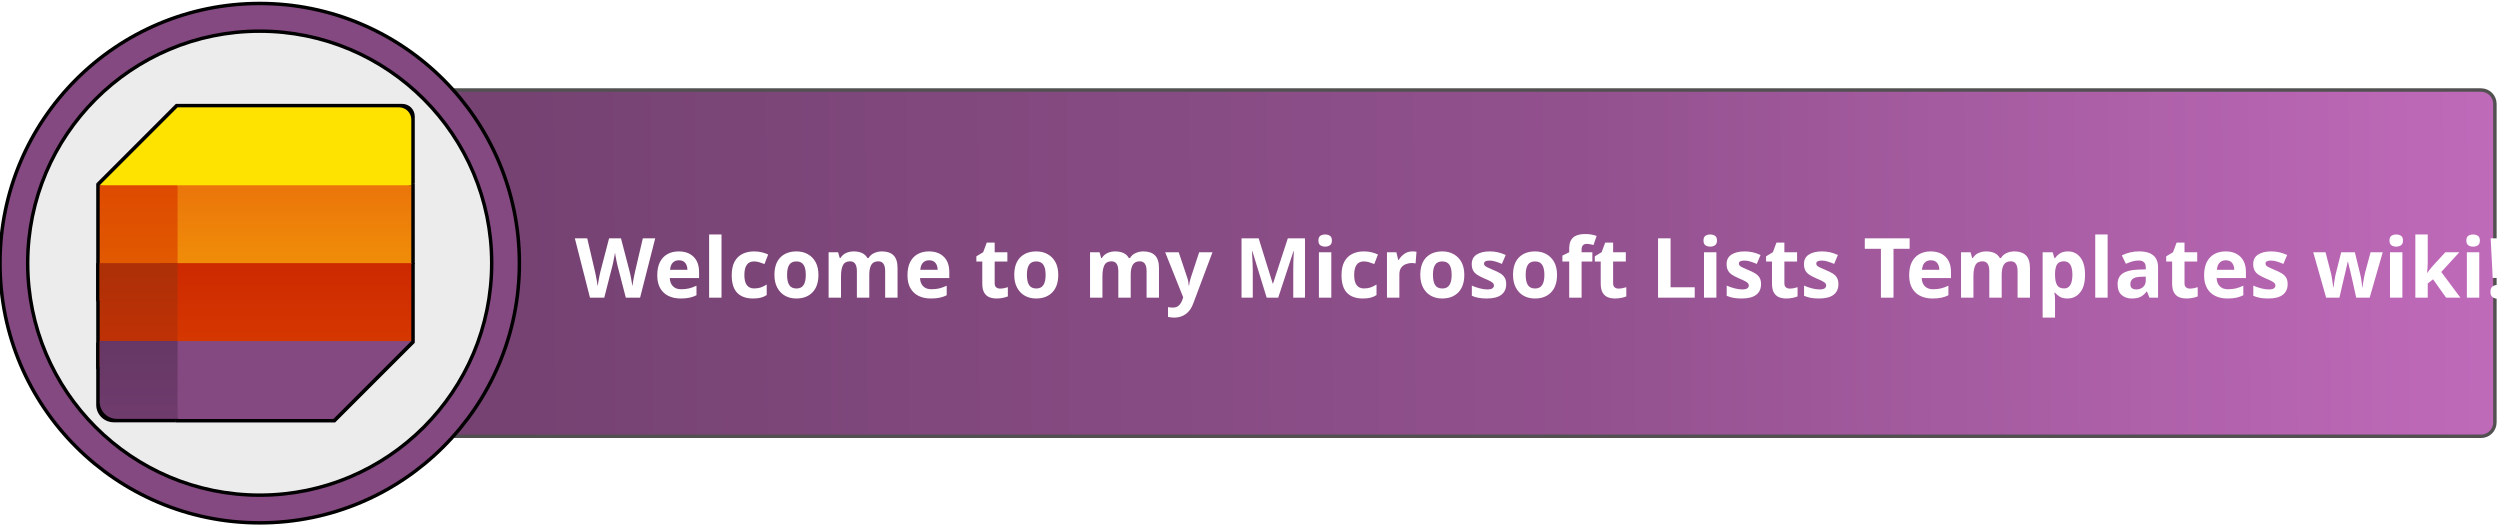
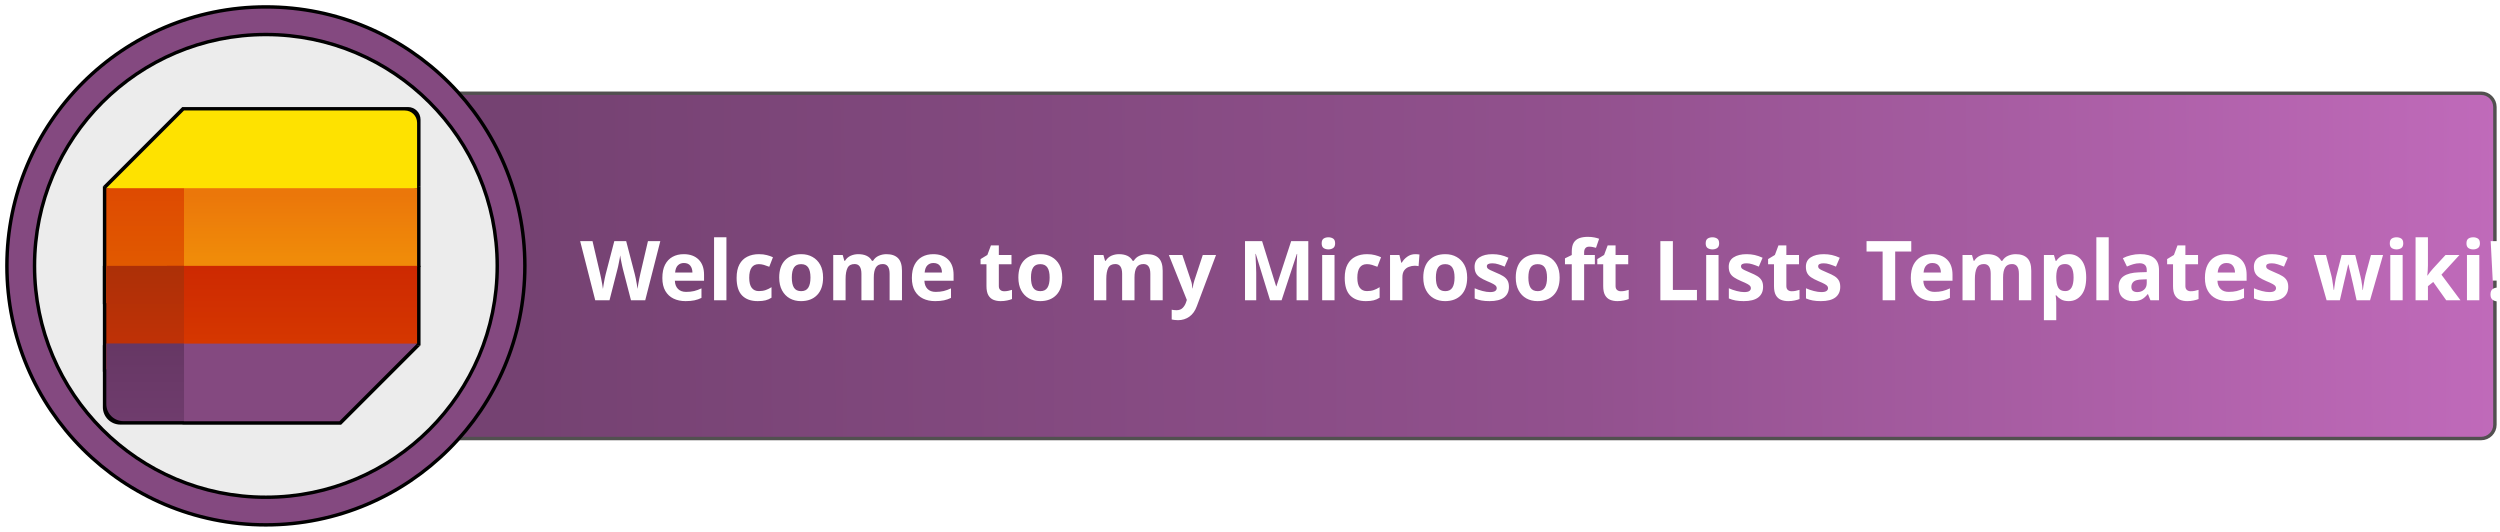
- <svg xmlns="http://www.w3.org/2000/svg" viewBox="0 0 722 152">
+ <svg xmlns="http://www.w3.org/2000/svg" viewBox="0 0 724 154">
  <defs>
-     <linearGradient gradientUnits="userSpaceOnUse" x1="403.124" y1="25" x2="403.124" y2="125" id="gradient-0" gradientTransform="matrix(0.008072, 0.999967, -5.72, 0.034108, 861.746, -327.6505)">
+     <linearGradient gradientUnits="userSpaceOnUse" x1="403.124" y1="25" x2="403.124" y2="125" id="gradient-0" gradientTransform="matrix(0.008072, 0.999967, -5.72, 0.034108, 863.746, -325.6505)">
      <stop offset="0" style="stop-color: rgb(192, 106, 186);" />
      <stop offset="0.465" style="stop-color: rgb(146, 81, 142);" />
      <stop offset="1" style="stop-color: rgb(117, 66, 114);" />
    </linearGradient>
  </defs>
-   <g transform="matrix(1, 0, 0, 1, 0, 1)">
-     <rect x="85.723" y="25" width="634.803" height="100" rx="4" ry="4" style="stroke: rgb(82, 80, 80); fill: url(#gradient-0);" />
-     <circle style="stroke: rgb(0, 0, 0); fill: rgb(132, 73, 128);" cx="75" cy="75" r="75" />
-     <circle style="stroke: rgb(0, 0, 0); fill: rgb(236, 236, 236);" cx="75" cy="75" r="67" />
-     <text style="fill: rgb(255, 255, 255); font-family: &quot;Segoe UI&quot;, sans-serif; font-size: 26.087px; font-weight: 700; line-height: 38.261px; white-space: pre;" transform="matrix(0.92, 0, 0, 0.92, 15.60333, 0.601359)">
+   <g>
+     <rect width="724" height="154" style="stroke: rgba(0, 0, 0, 0); fill: rgb(255, 255, 255);" />
+     <rect x="87.723" y="27" width="634.803" height="100" rx="4" ry="4" style="stroke: rgb(82, 80, 80); fill: url(#gradient-0);" />
+     <circle style="stroke: rgb(0, 0, 0); fill: rgb(132, 73, 128);" cx="77" cy="77" r="75" />
+     <circle style="stroke: rgb(0, 0, 0); fill: rgb(236, 236, 236);" cx="77" cy="77" r="67" />
+     <text style="fill: rgb(255, 255, 255); font-family: &quot;Segoe UI&quot;, sans-serif; font-size: 26.087px; font-weight: 700; line-height: 38.261px; white-space: pre;" transform="matrix(0.92, 0, 0, 0.92, 17.60333, 2.601359)">
      <tspan x="163.489" y="91.695">Welcome to my Microsoft Lists Templates wiki!</tspan>
      <tspan x="163.489" dy="1em">​</tspan>
      <tspan x="163.489" dy="1em">​</tspan>
    </text>
-     <g transform="matrix(0.92, 0, 0, 0.92, 15.60333, -27.26812)">
+     <g transform="matrix(0.92, 0, 0, 0.92, 17.60333, -25.26812)">
      <path d="M 63.244 97.601 L 113.244 86.161 L 113.244 65.121 C 113.244 62.921 111.484 61.161 109.284 61.161 L 38.244 61.161 L 13.244 86.161 L 63.244 97.601 Z" style="" />
      <polygon points="38.244 86.161 13.244 86.161 13.244 123.201 44.204 110.401" style="" />
      <polygon points="72.324 117.841 38.244 111.761 38.244 86.161 113.244 86.161 113.244 111.441" style="" />
      <polygon points="82.284 140.921 32.764 136.321 32.764 111.161 113.244 111.161 113.244 136.161" style="" />
      <polygon points="38.244 111.161 13.244 111.161 13.244 144.481 38.244 136.161" style="" />
      <polygon points="113.244 136.161 88.244 161.161 38.244 161.161 34.404 148.081 38.244 136.161" style="" />
      <path d="M 13.244 136.161 L 13.244 155.641 C 13.244 158.681 15.724 161.121 18.764 161.121 L 38.244 161.121 L 38.244 136.121 L 13.244 136.121 L 13.244 136.161 Z" style="" />
    </g>
-     <g transform="matrix(0.9, 0, 0, 0.9, 16.86821, -25.0449)">
+     <g transform="matrix(0.9, 0, 0, 0.9, 18.86821, -23.0449)">
      <path fill="#FEE200" d="M 63.244 97.601 L 113.244 86.161 L 113.244 65.121 C 113.244 62.921 111.484 61.161 109.284 61.161 L 38.244 61.161 L 13.244 86.161 L 63.244 97.601 Z" />
      <polygon fill="url(#SVGID_1_)" points="38.244 86.161 13.244 86.161 13.244 123.201 44.204 110.401" />
      <polygon fill="url(#SVGID_2_)" points="72.324 117.841 38.244 111.761 38.244 86.161 113.244 86.161 113.244 111.441" />
      <polygon fill="url(#SVGID_3_)" points="82.284 140.921 32.764 136.321 32.764 111.161 113.244 111.161 113.244 136.161" />
      <polygon fill="url(#SVGID_4_)" points="38.244 111.161 13.244 111.161 13.244 144.481 38.244 136.161" />
      <polygon points="113.244 136.161 88.244 161.161 38.244 161.161 34.404 148.081 38.244 136.161" style="fill: rgb(132, 73, 128);" />
      <path fill="url(#SVGID_6_)" d="M 13.244 136.161 L 13.244 155.641 C 13.244 158.681 15.724 161.121 18.764 161.121 L 38.244 161.121 L 38.244 136.121 L 13.244 136.121 L 13.244 136.161 Z" />
    </g>
  </g>
  <linearGradient id="SVGID_1_" gradientUnits="userSpaceOnUse" x1="38.7" y1="62.5" x2="38.7" y2="122.903" gradientTransform="matrix(0.4, 0, 0, 0.4, 13.2434, 61.1607)">
    <stop offset="0" style="stop-color:#DE4A01" />
    <stop offset="1" style="stop-color:#E15900" />
  </linearGradient>
  <linearGradient id="SVGID_2_" gradientUnits="userSpaceOnUse" x1="156.25" y1="118.652" x2="156.25" y2="68.182" gradientTransform="matrix(0.4, 0, 0, 0.4, 13.2434, 61.1607)">
    <stop offset="0" style="stop-color:#F08B09" />
    <stop offset="1" style="stop-color:#EB770A" />
  </linearGradient>
  <linearGradient id="SVGID_3_" gradientUnits="userSpaceOnUse" x1="149.4" y1="199.4" x2="149.4" y2="125" gradientTransform="matrix(0.4, 0, 0, 0.4, 13.2434, 61.1607)">
    <stop offset="0" style="stop-color:#D73A00" />
    <stop offset="1" style="stop-color:#CD2901" />
  </linearGradient>
  <linearGradient id="SVGID_4_" gradientUnits="userSpaceOnUse" x1="31.25" y1="183.403" x2="31.25" y2="128.591" gradientTransform="matrix(0.4, 0, 0, 0.4, 13.2434, 61.1607)">
    <stop offset="0" style="stop-color:#BE3106" />
    <stop offset="1" style="stop-color:#AD3007" />
  </linearGradient>
  <linearGradient id="SVGID_6_" gradientUnits="userSpaceOnUse" x1="31.25" y1="249.9" x2="31.25" y2="187.4" gradientTransform="matrix(0.4, 0, 0, 0.4, 13.2434, 61.1607)">
    <stop offset="0" style="stop-color:#6F3C6D" />
    <stop offset="1" style="stop-color:#663764" />
  </linearGradient>
</svg>
